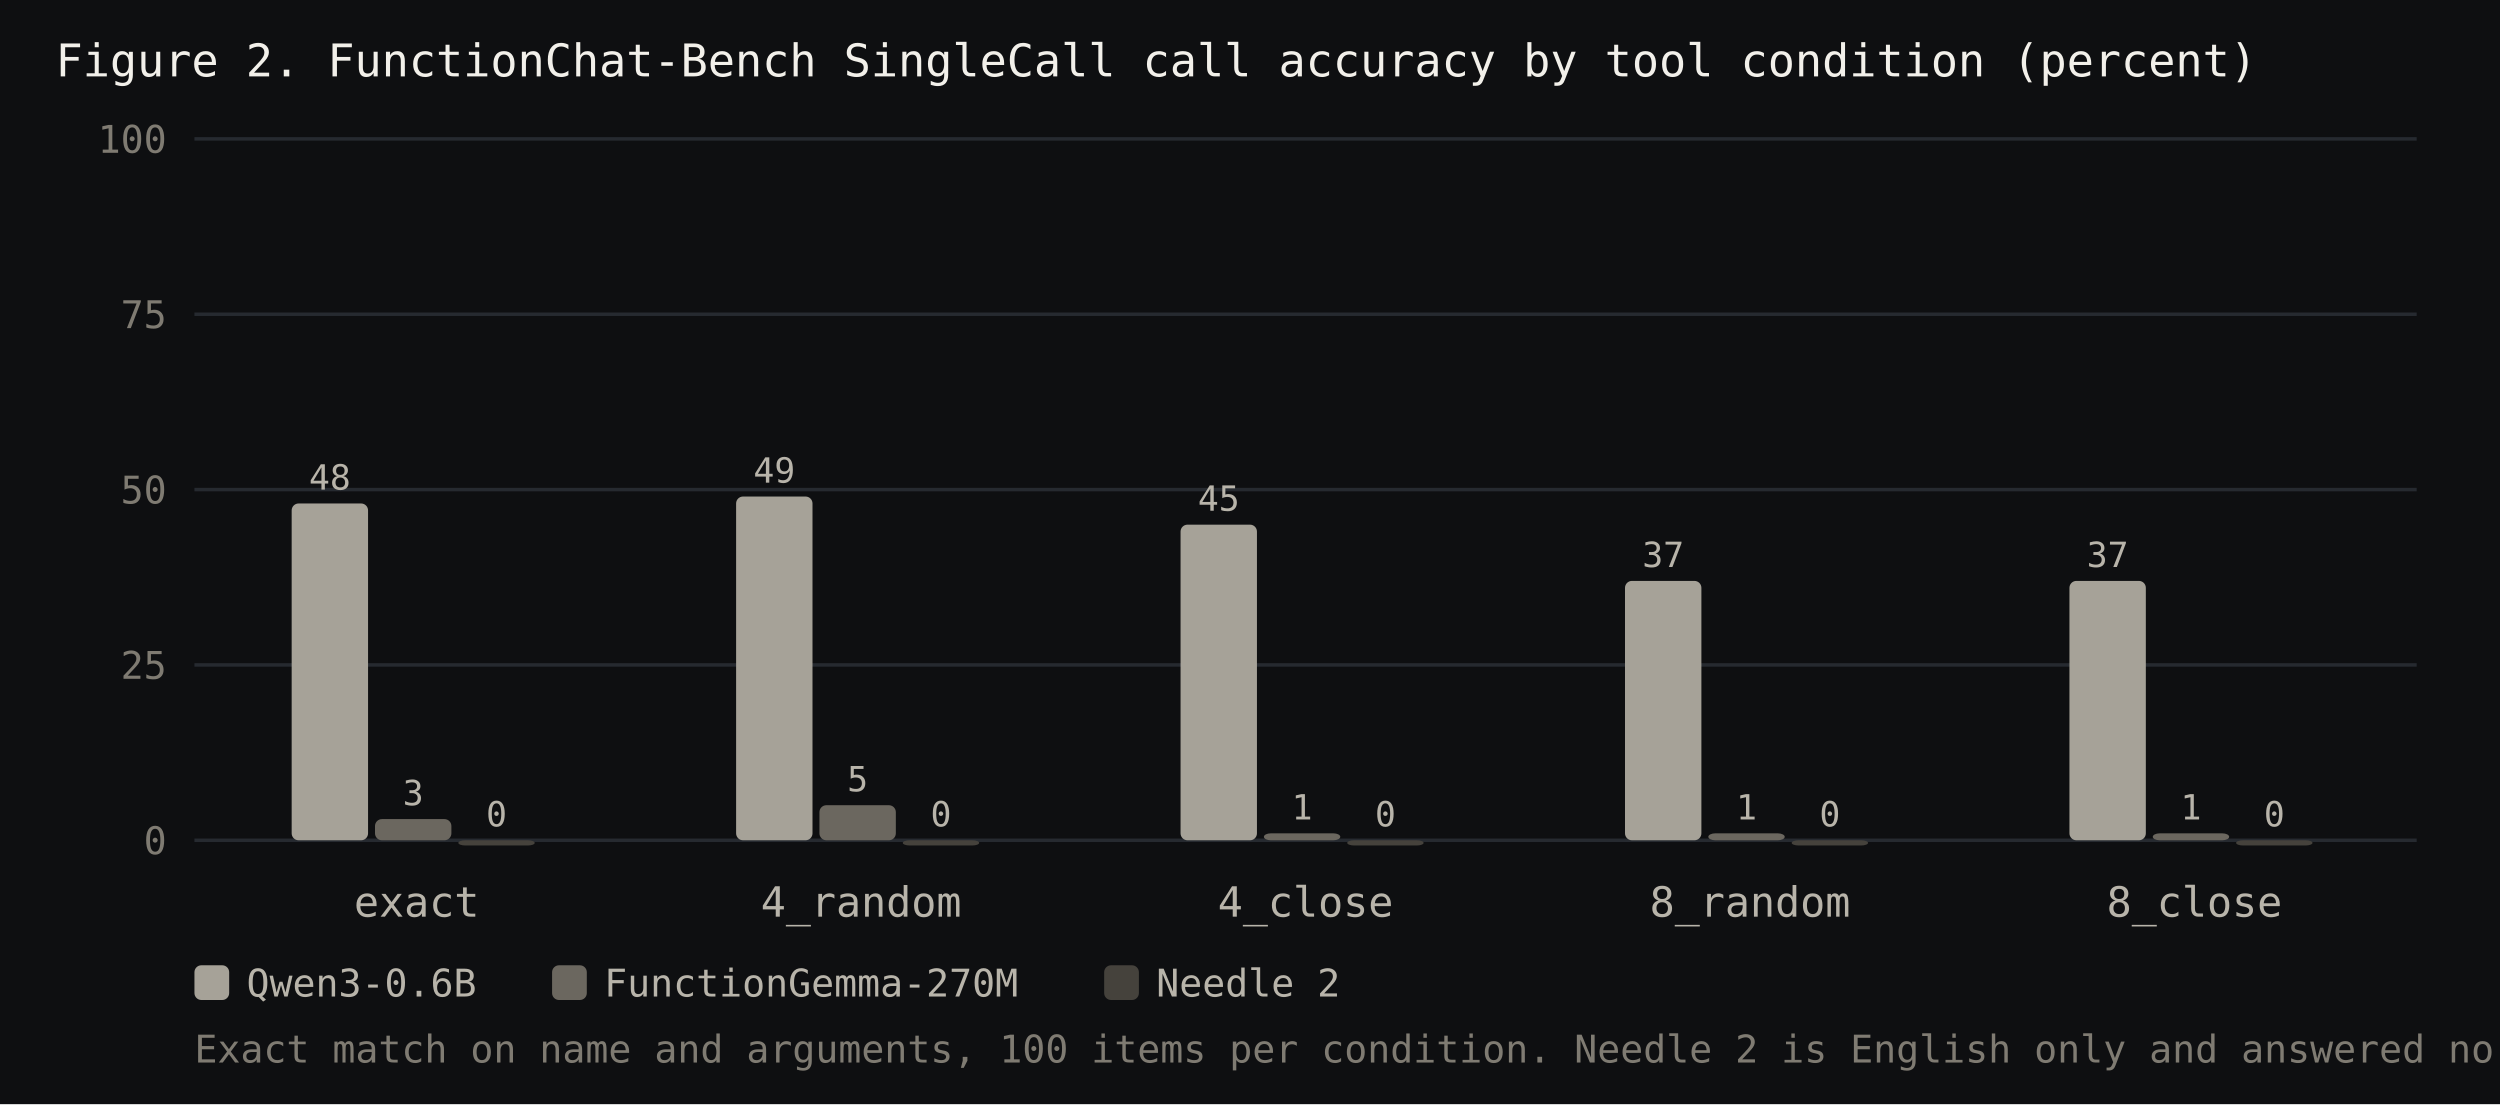
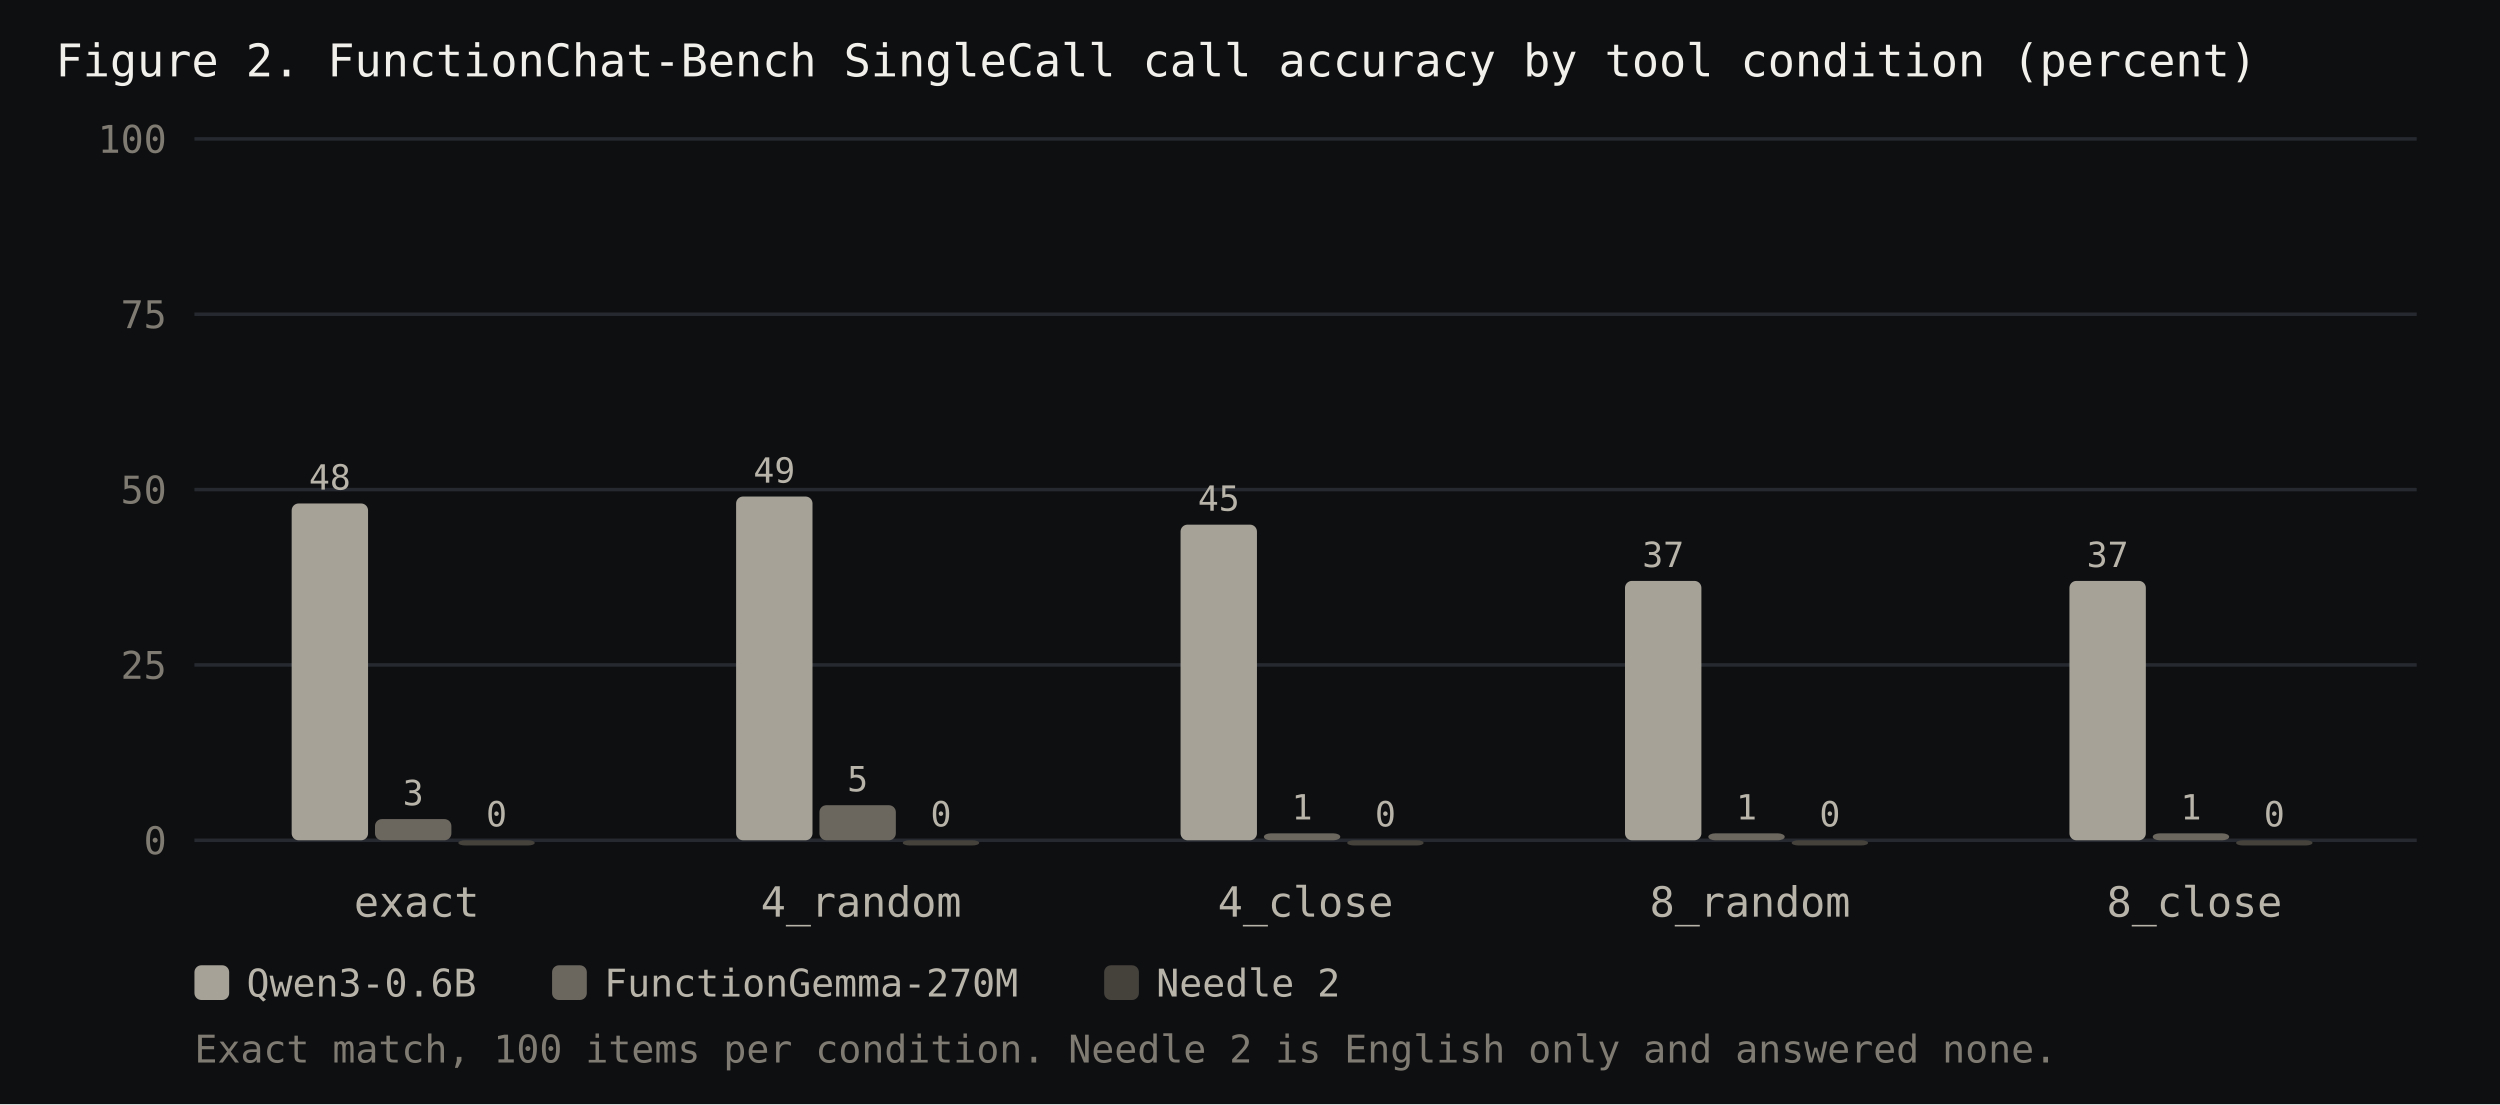
<svg xmlns="http://www.w3.org/2000/svg" viewBox="0 0 720 318" width="100%" role="img" aria-label="Figure 2. FunctionChat-Bench SingleCall call accuracy by tool condition (percent)" font-family="IBM Plex Mono, Menlo, monospace" font-size="12">
  <rect width="720" height="318" fill="#0e0f11" />
  <text x="16" y="22" fill="#f2f0ea" font-size="13" font-weight="500">Figure 2. FunctionChat-Bench SingleCall call accuracy by tool condition (percent)</text>
  <line x1="56" x2="696" y1="242.0" y2="242.0" stroke="#262a30" />
  <text x="48" y="246.0" fill="#7f7b72" text-anchor="end" font-size="11">0</text>
  <line x1="56" x2="696" y1="191.5" y2="191.5" stroke="#262a30" />
  <text x="48" y="195.5" fill="#7f7b72" text-anchor="end" font-size="11">25</text>
  <line x1="56" x2="696" y1="141.0" y2="141.0" stroke="#262a30" />
  <text x="48" y="145.0" fill="#7f7b72" text-anchor="end" font-size="11">50</text>
  <line x1="56" x2="696" y1="90.5" y2="90.5" stroke="#262a30" />
  <text x="48" y="94.5" fill="#7f7b72" text-anchor="end" font-size="11">75</text>
  <line x1="56" x2="696" y1="40.0" y2="40.0" stroke="#262a30" />
  <text x="48" y="44.0" fill="#7f7b72" text-anchor="end" font-size="11">100</text>
  <rect x="84.0" y="145.0" width="22.0" height="97.0" rx="2" fill="#a6a298" />
  <text x="95.0" y="141.0" fill="#b8b4aa" text-anchor="middle" font-size="10">48</text>
  <rect x="108.0" y="235.9" width="22.0" height="6.1" rx="2" fill="#6b675f" />
  <text x="119.0" y="231.9" fill="#b8b4aa" text-anchor="middle" font-size="10">3</text>
  <rect x="132.0" y="242.0" width="22.0" height="1.5" rx="2" fill="#45423c" />
  <text x="143.0" y="238.0" fill="#b8b4aa" text-anchor="middle" font-size="10">0</text>
  <text x="120.0" y="264" fill="#b8b4aa" text-anchor="middle">exact</text>
  <rect x="212.0" y="143.0" width="22.0" height="99.0" rx="2" fill="#a6a298" />
  <text x="223.0" y="139.0" fill="#b8b4aa" text-anchor="middle" font-size="10">49</text>
  <rect x="236.0" y="231.9" width="22.0" height="10.1" rx="2" fill="#6b675f" />
  <text x="247.0" y="227.9" fill="#b8b4aa" text-anchor="middle" font-size="10">5</text>
  <rect x="260.0" y="242.0" width="22.0" height="1.5" rx="2" fill="#45423c" />
  <text x="271.0" y="238.0" fill="#b8b4aa" text-anchor="middle" font-size="10">0</text>
  <text x="248.0" y="264" fill="#b8b4aa" text-anchor="middle">4_random</text>
  <rect x="340.0" y="151.1" width="22.0" height="90.9" rx="2" fill="#a6a298" />
  <text x="351.0" y="147.1" fill="#b8b4aa" text-anchor="middle" font-size="10">45</text>
  <rect x="364.0" y="240.0" width="22.0" height="2.0" rx="2" fill="#6b675f" />
  <text x="375.0" y="236.0" fill="#b8b4aa" text-anchor="middle" font-size="10">1</text>
  <rect x="388.0" y="242.0" width="22.0" height="1.5" rx="2" fill="#45423c" />
  <text x="399.0" y="238.0" fill="#b8b4aa" text-anchor="middle" font-size="10">0</text>
  <text x="376.0" y="264" fill="#b8b4aa" text-anchor="middle">4_close</text>
  <rect x="468.0" y="167.3" width="22.0" height="74.7" rx="2" fill="#a6a298" />
  <text x="479.0" y="163.3" fill="#b8b4aa" text-anchor="middle" font-size="10">37</text>
  <rect x="492.0" y="240.0" width="22.0" height="2.0" rx="2" fill="#6b675f" />
  <text x="503.0" y="236.0" fill="#b8b4aa" text-anchor="middle" font-size="10">1</text>
  <rect x="516.0" y="242.0" width="22.0" height="1.5" rx="2" fill="#45423c" />
  <text x="527.0" y="238.0" fill="#b8b4aa" text-anchor="middle" font-size="10">0</text>
  <text x="504.0" y="264" fill="#b8b4aa" text-anchor="middle">8_random</text>
  <rect x="596.0" y="167.3" width="22.0" height="74.7" rx="2" fill="#a6a298" />
  <text x="607.0" y="163.3" fill="#b8b4aa" text-anchor="middle" font-size="10">37</text>
  <rect x="620.0" y="240.0" width="22.0" height="2.0" rx="2" fill="#6b675f" />
  <text x="631.0" y="236.0" fill="#b8b4aa" text-anchor="middle" font-size="10">1</text>
  <rect x="644.0" y="242.0" width="22.0" height="1.5" rx="2" fill="#45423c" />
  <text x="655.0" y="238.0" fill="#b8b4aa" text-anchor="middle" font-size="10">0</text>
  <text x="632.0" y="264" fill="#b8b4aa" text-anchor="middle">8_close</text>
  <rect x="56" y="278" width="10" height="10" rx="2" fill="#a6a298" />
  <text x="71" y="287" fill="#b8b4aa" font-size="11">Qwen3-0.6B</text>
  <rect x="159" y="278" width="10" height="10" rx="2" fill="#6b675f" />
  <text x="174" y="287" fill="#b8b4aa" font-size="11">FunctionGemma-270M</text>
  <rect x="318" y="278" width="10" height="10" rx="2" fill="#45423c" />
  <text x="333" y="287" fill="#b8b4aa" font-size="11">Needle 2</text>
-   <text x="56" y="306" fill="#7f7b72" font-size="11">Exact match on name and arguments, 100 items per condition. Needle 2 is English only and answered no Korean item.</text>
+   <text x="56" y="306" fill="#7f7b72" font-size="11">Exact match, 100 items per condition. Needle 2 is English only and answered none.</text>
</svg>
